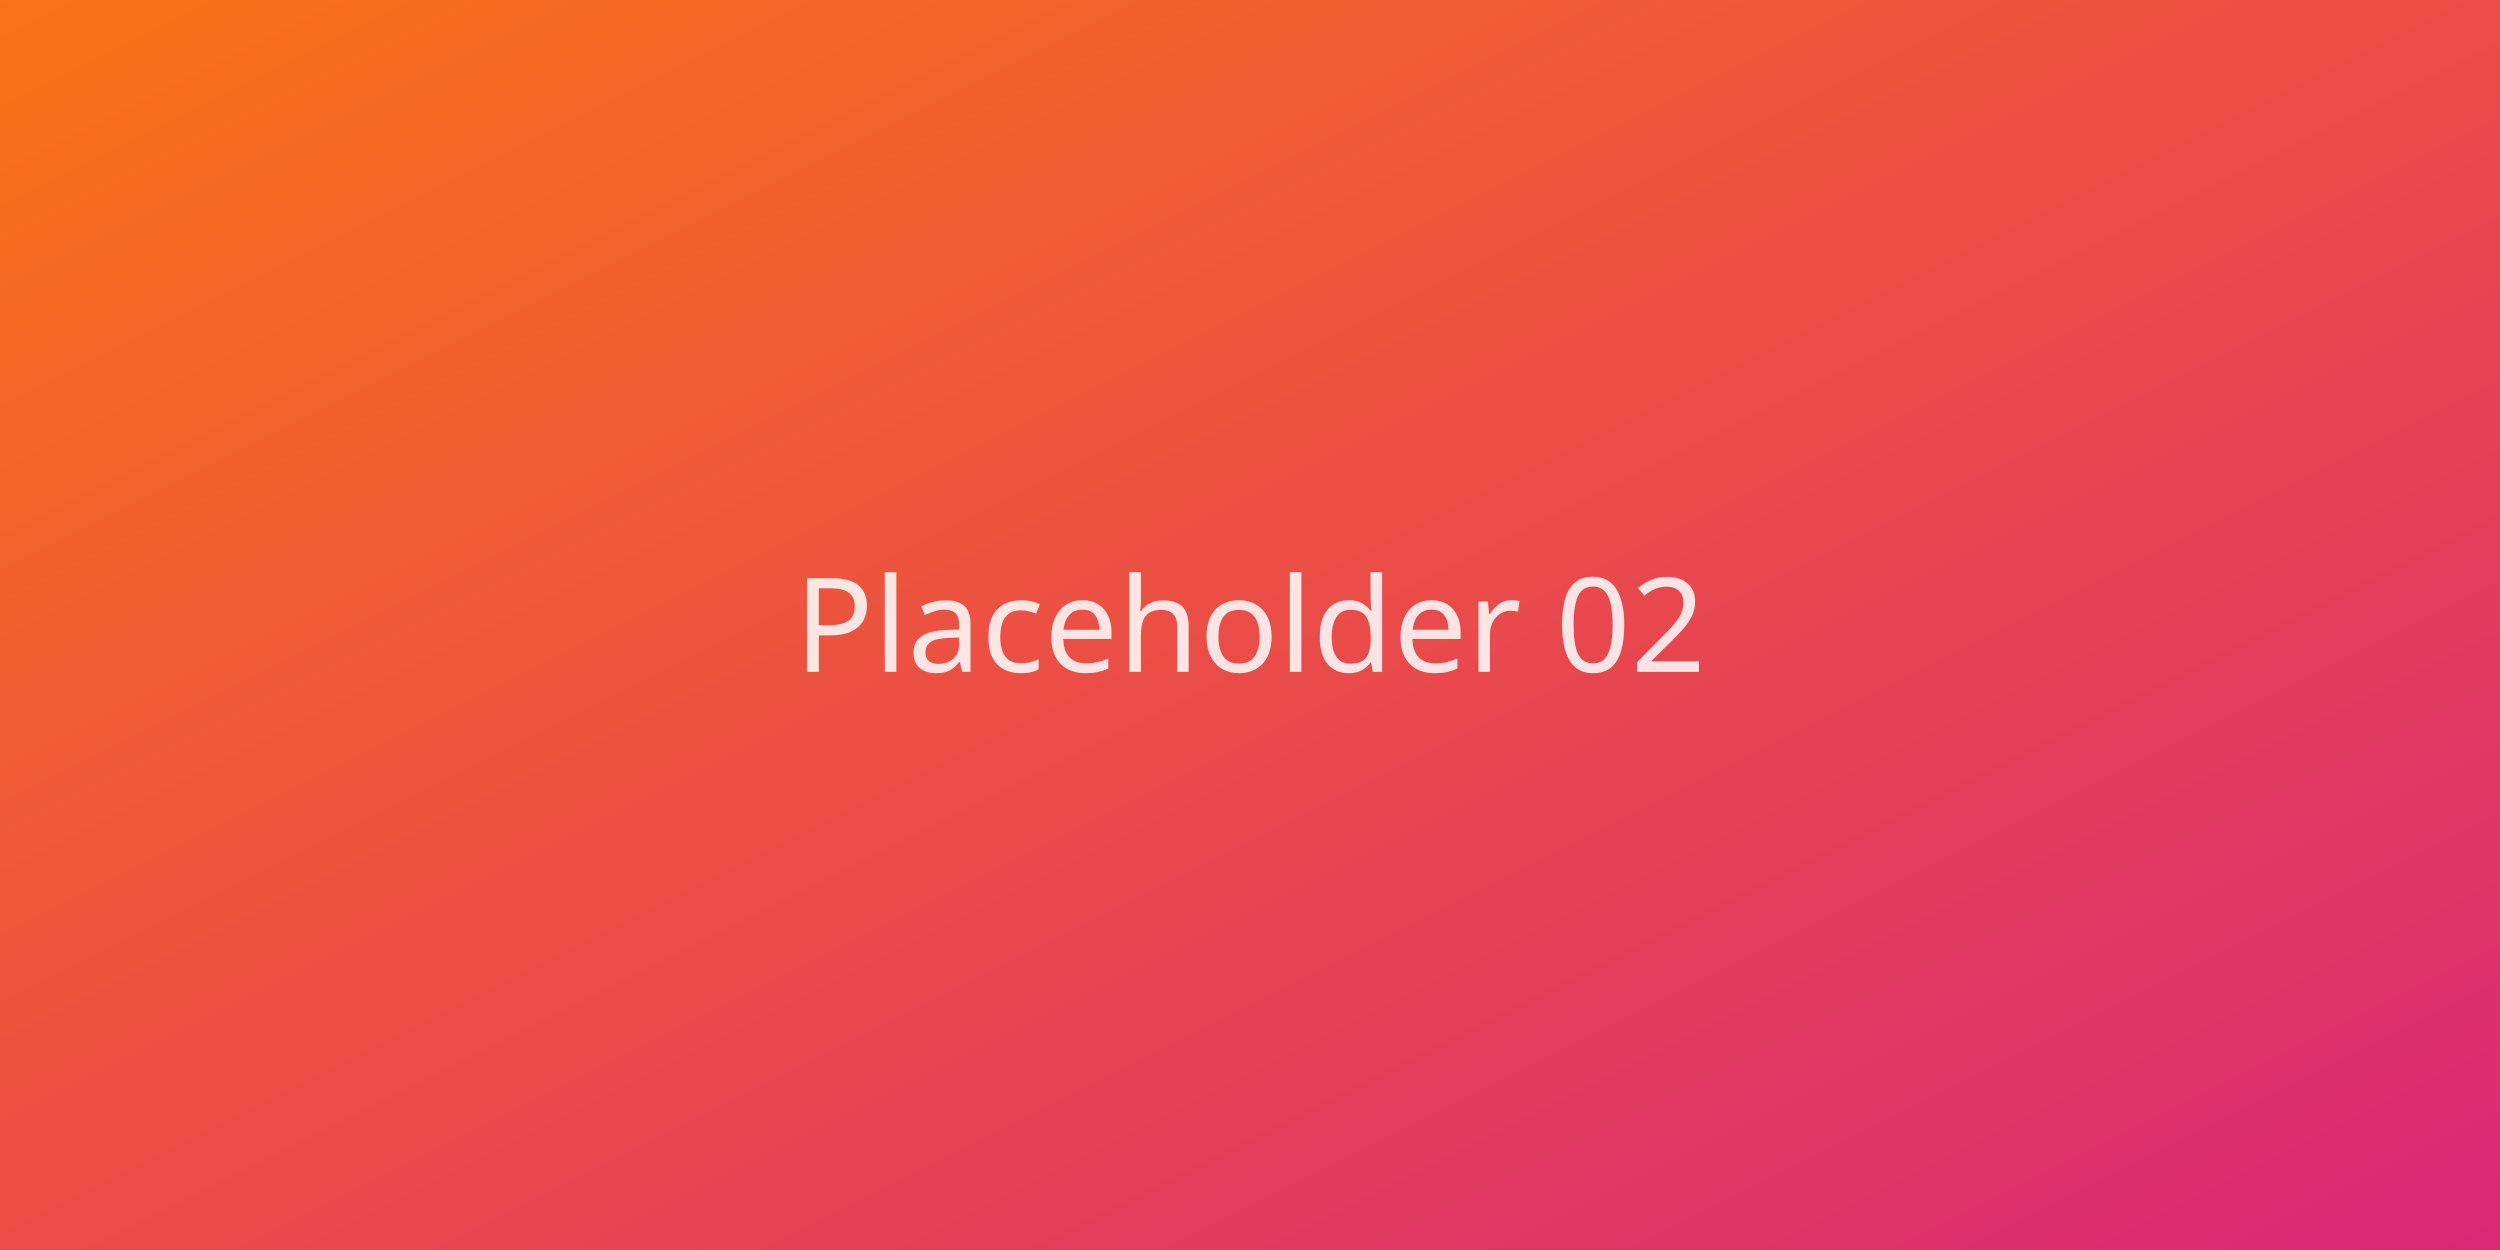
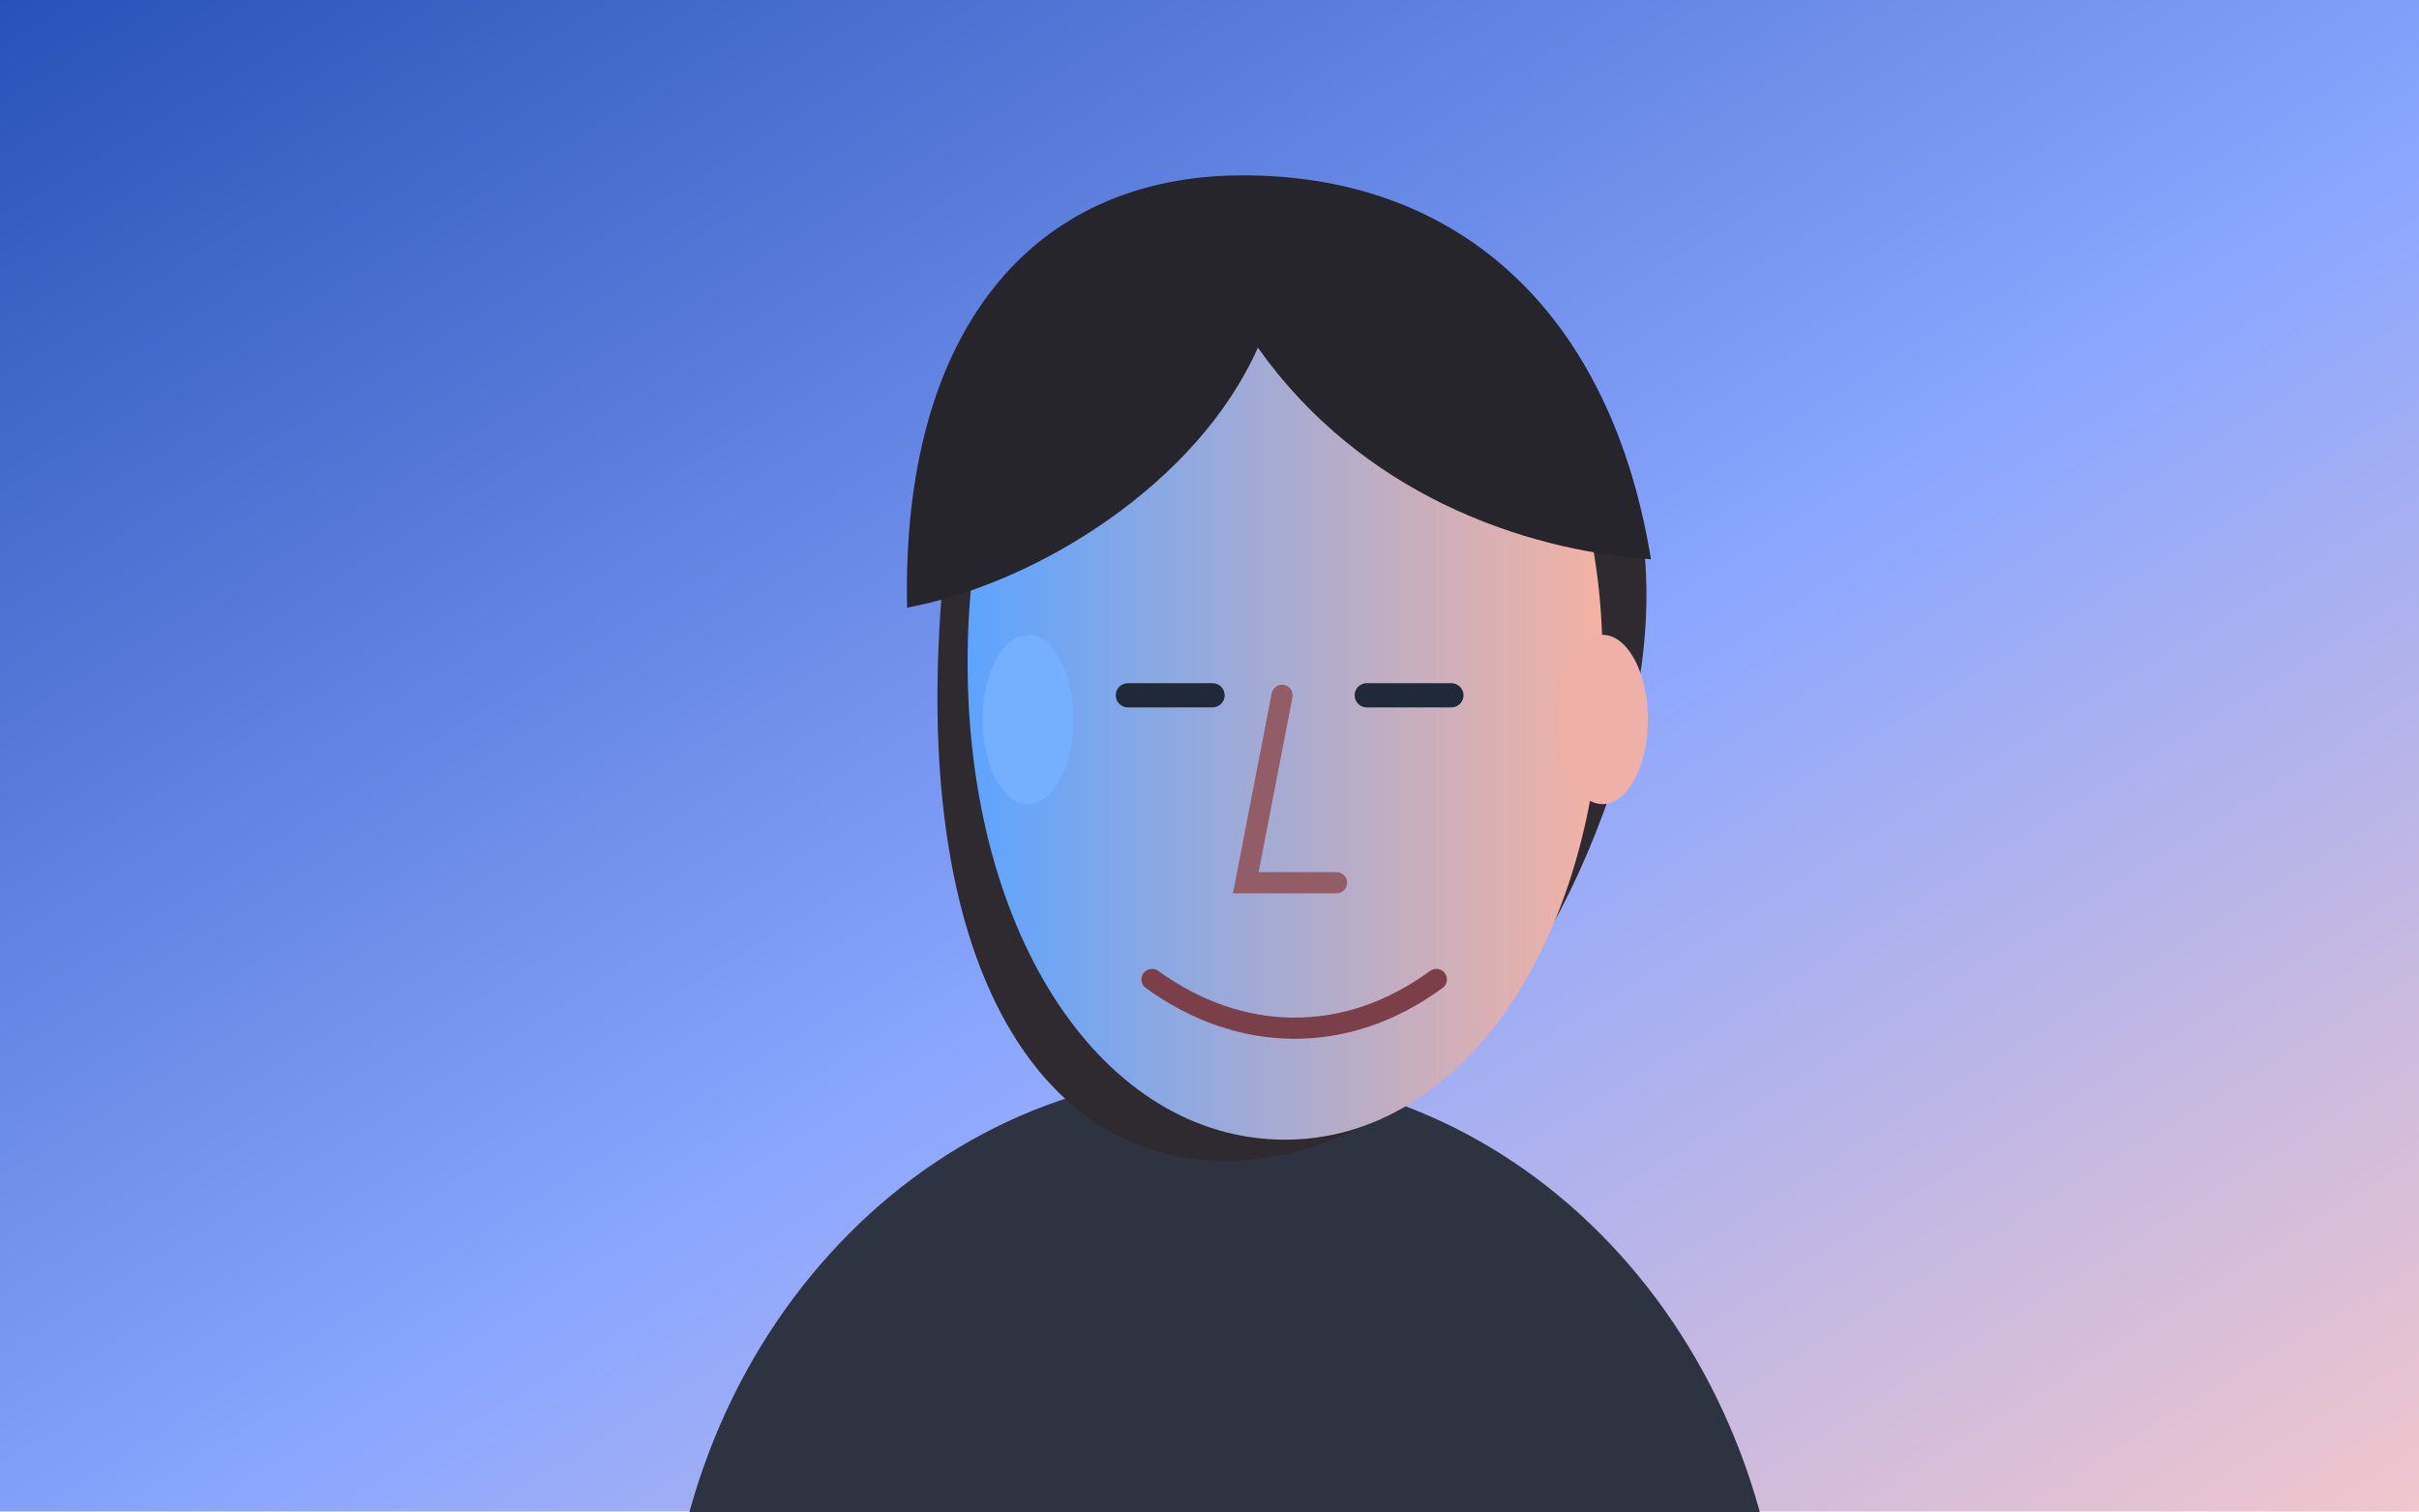
- <svg xmlns="http://www.w3.org/2000/svg" viewBox="0 0 800 400">
+ <svg xmlns="http://www.w3.org/2000/svg" viewBox="0 0 800 500" role="img" aria-label="Portrait in blue studio light">
  <defs>
-     <linearGradient id="g2" x1="0" y1="0" x2="1" y2="1">
-       <stop offset="0" stop-color="#f97316" />
-       <stop offset="1" stop-color="#db2777" />
+     <linearGradient id="portrait-bg" x1="0" x2="1" y1="0" y2="1">
+       <stop offset="0" stop-color="#2852b8" />
+       <stop offset="0.55" stop-color="#8ba7ff" />
+       <stop offset="1" stop-color="#f2c6cc" />
+     </linearGradient>
+     <linearGradient id="face" x1="0" x2="1">
+       <stop offset="0" stop-color="#5da4ff" />
+       <stop offset="1" stop-color="#f4b2a3" />
    </linearGradient>
  </defs>
-   <rect width="800" height="400" fill="url(#g2)" />
-   <text x="400" y="215" font-family="system-ui, sans-serif" font-size="42" fill="rgba(255,255,255,0.85)" text-anchor="middle">Placeholder 02</text>
+   <rect width="800" height="500" fill="url(#portrait-bg)" />
+   <ellipse cx="405" cy="560" rx="185" ry="205" fill="#2d3340" />
+   <path d="M312 190c12-85 73-128 146-109 72 18 104 88 77 174-24 76-72 129-130 129-61 0-105-65-93-194z" fill="#2f2a2f" />
+   <path d="M320 219c0-91 44-141 102-141 59 0 108 51 108 141 0 91-46 158-105 158-60 0-105-67-105-158z" fill="url(#face)" />
+   <path d="M300 201c43-8 96-41 116-86 34 48 87 67 130 70-13-80-62-127-135-127-70 0-113 52-111 143z" fill="#26252b" />
+   <ellipse cx="340" cy="238" rx="15" ry="28" fill="#75afff" />
+   <ellipse cx="530" cy="238" rx="15" ry="28" fill="#eeb0a7" />
+   <path d="M373 230h28M452 230h28" stroke="#1f2937" stroke-width="8" stroke-linecap="round" />
+   <path d="M424 230l-12 62h30" fill="none" stroke="#925d67" stroke-width="7" stroke-linecap="round" />
+   <path d="M381 324c29 21 64 22 94 0" fill="none" stroke="#7b3f4a" stroke-width="7" stroke-linecap="round" />
</svg>
